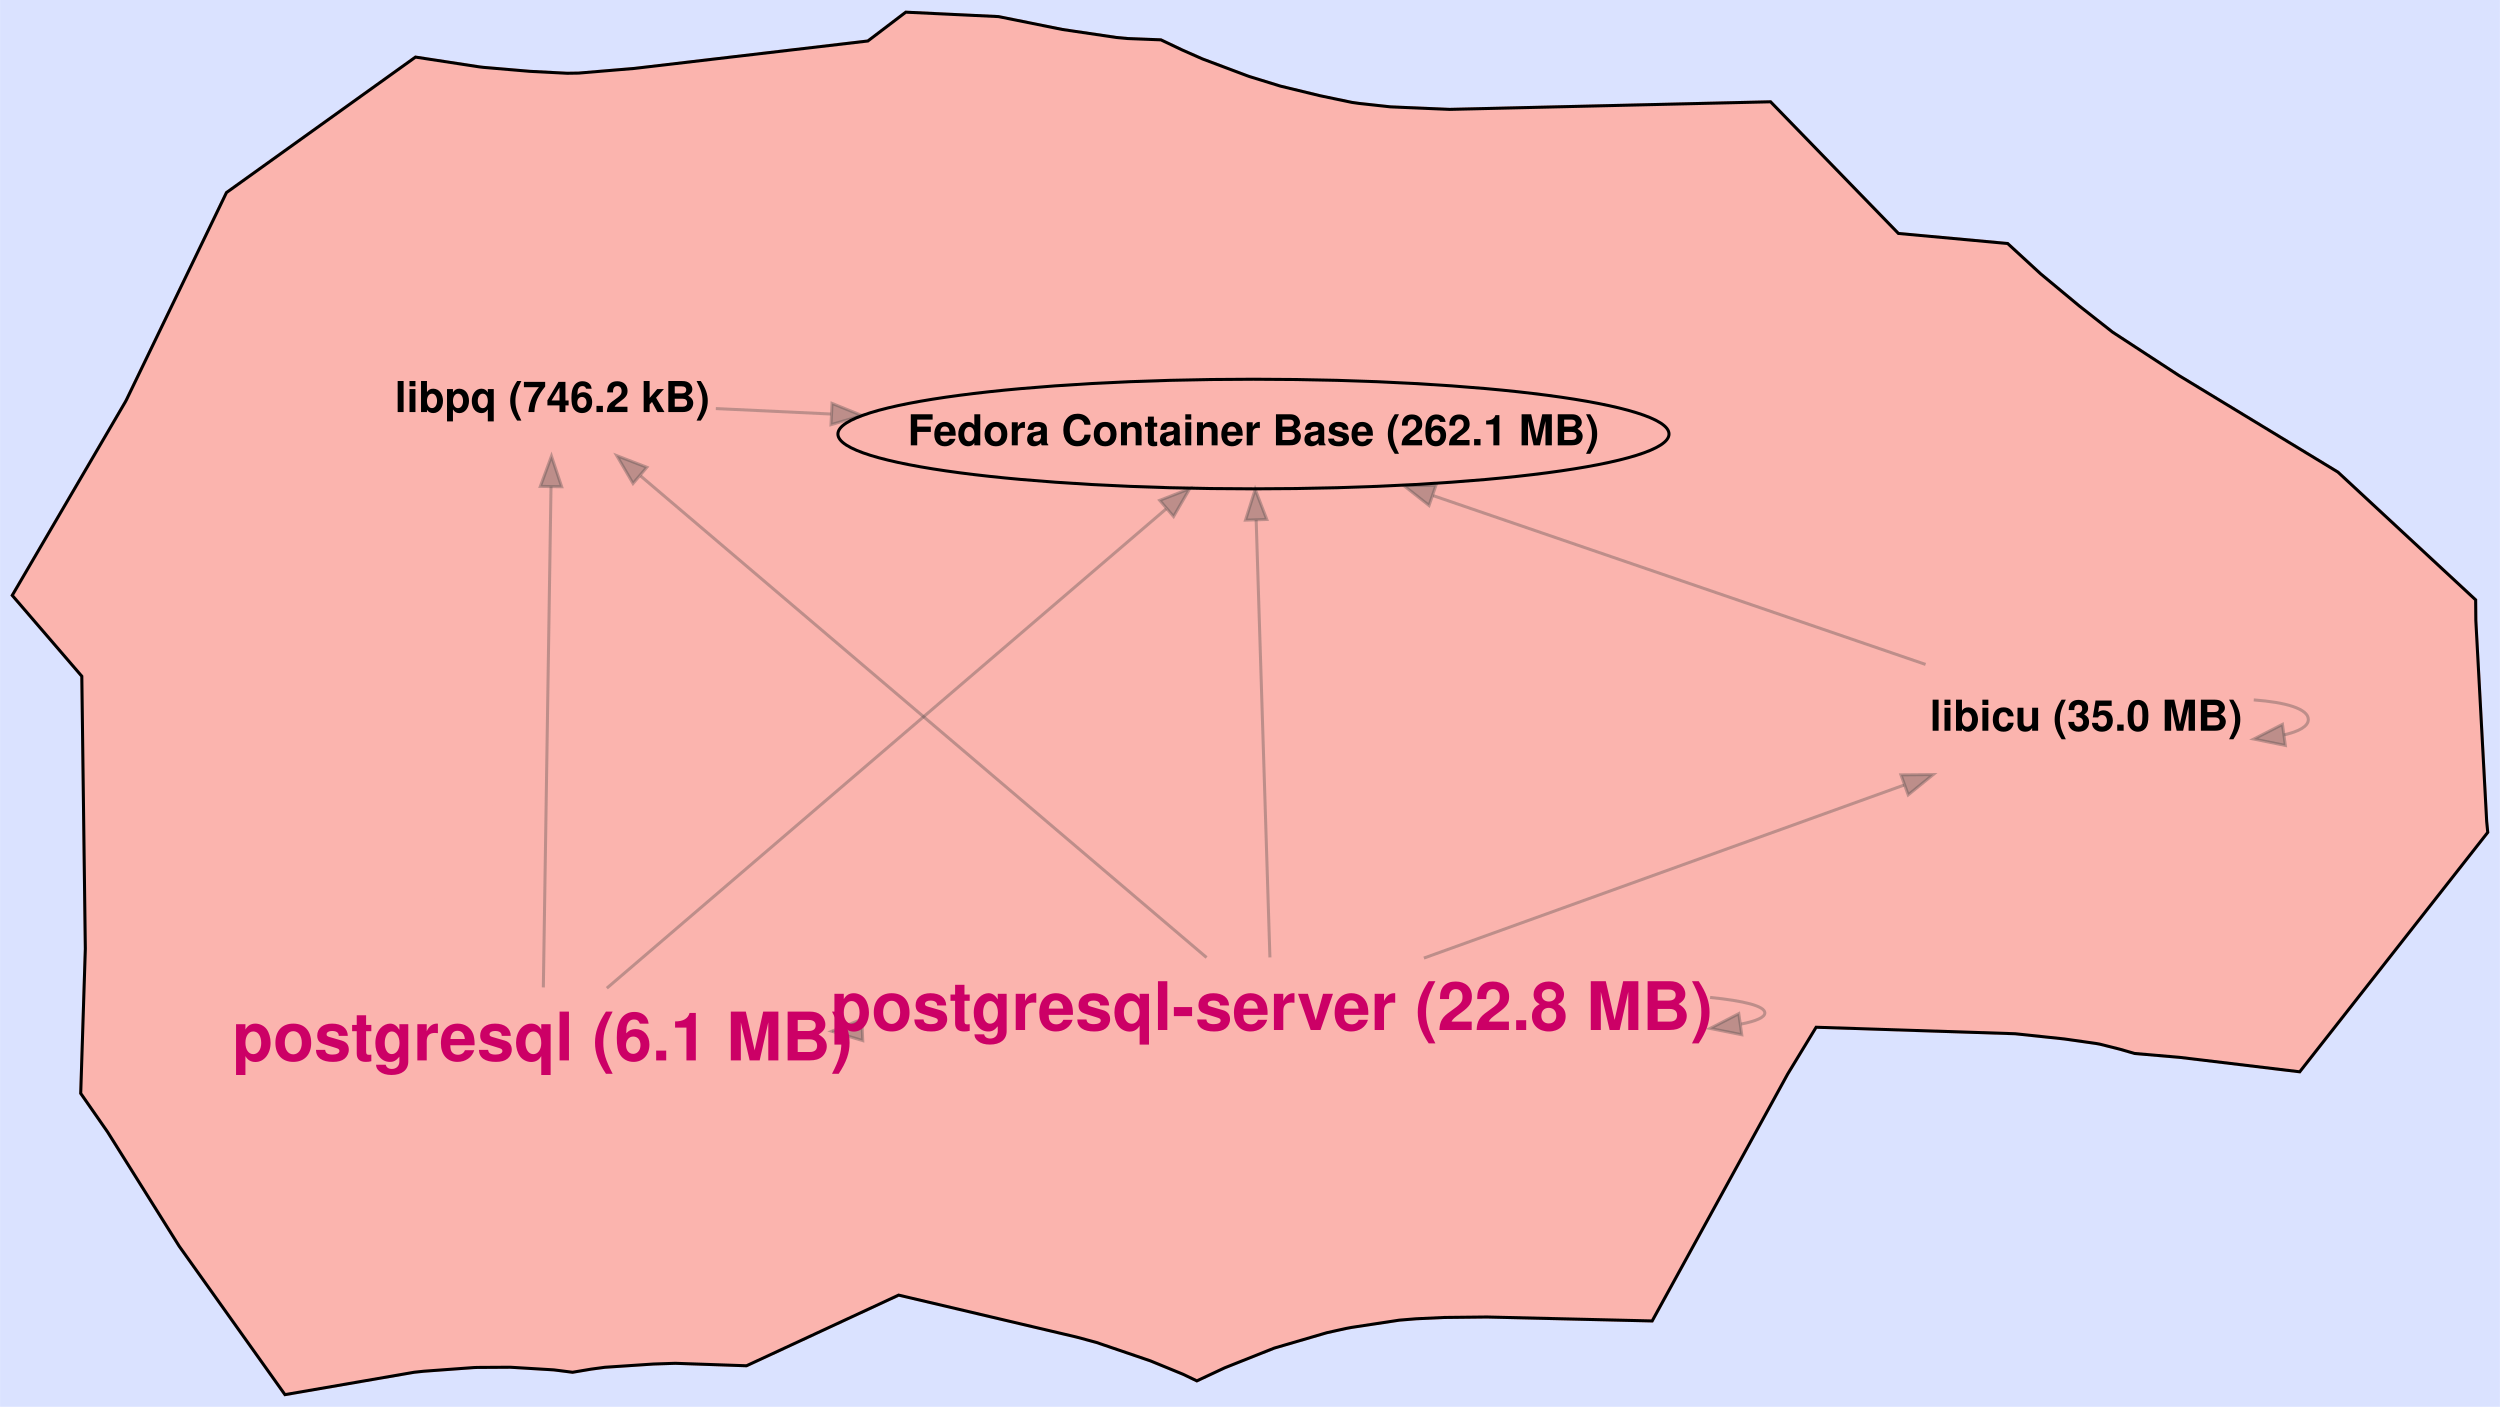
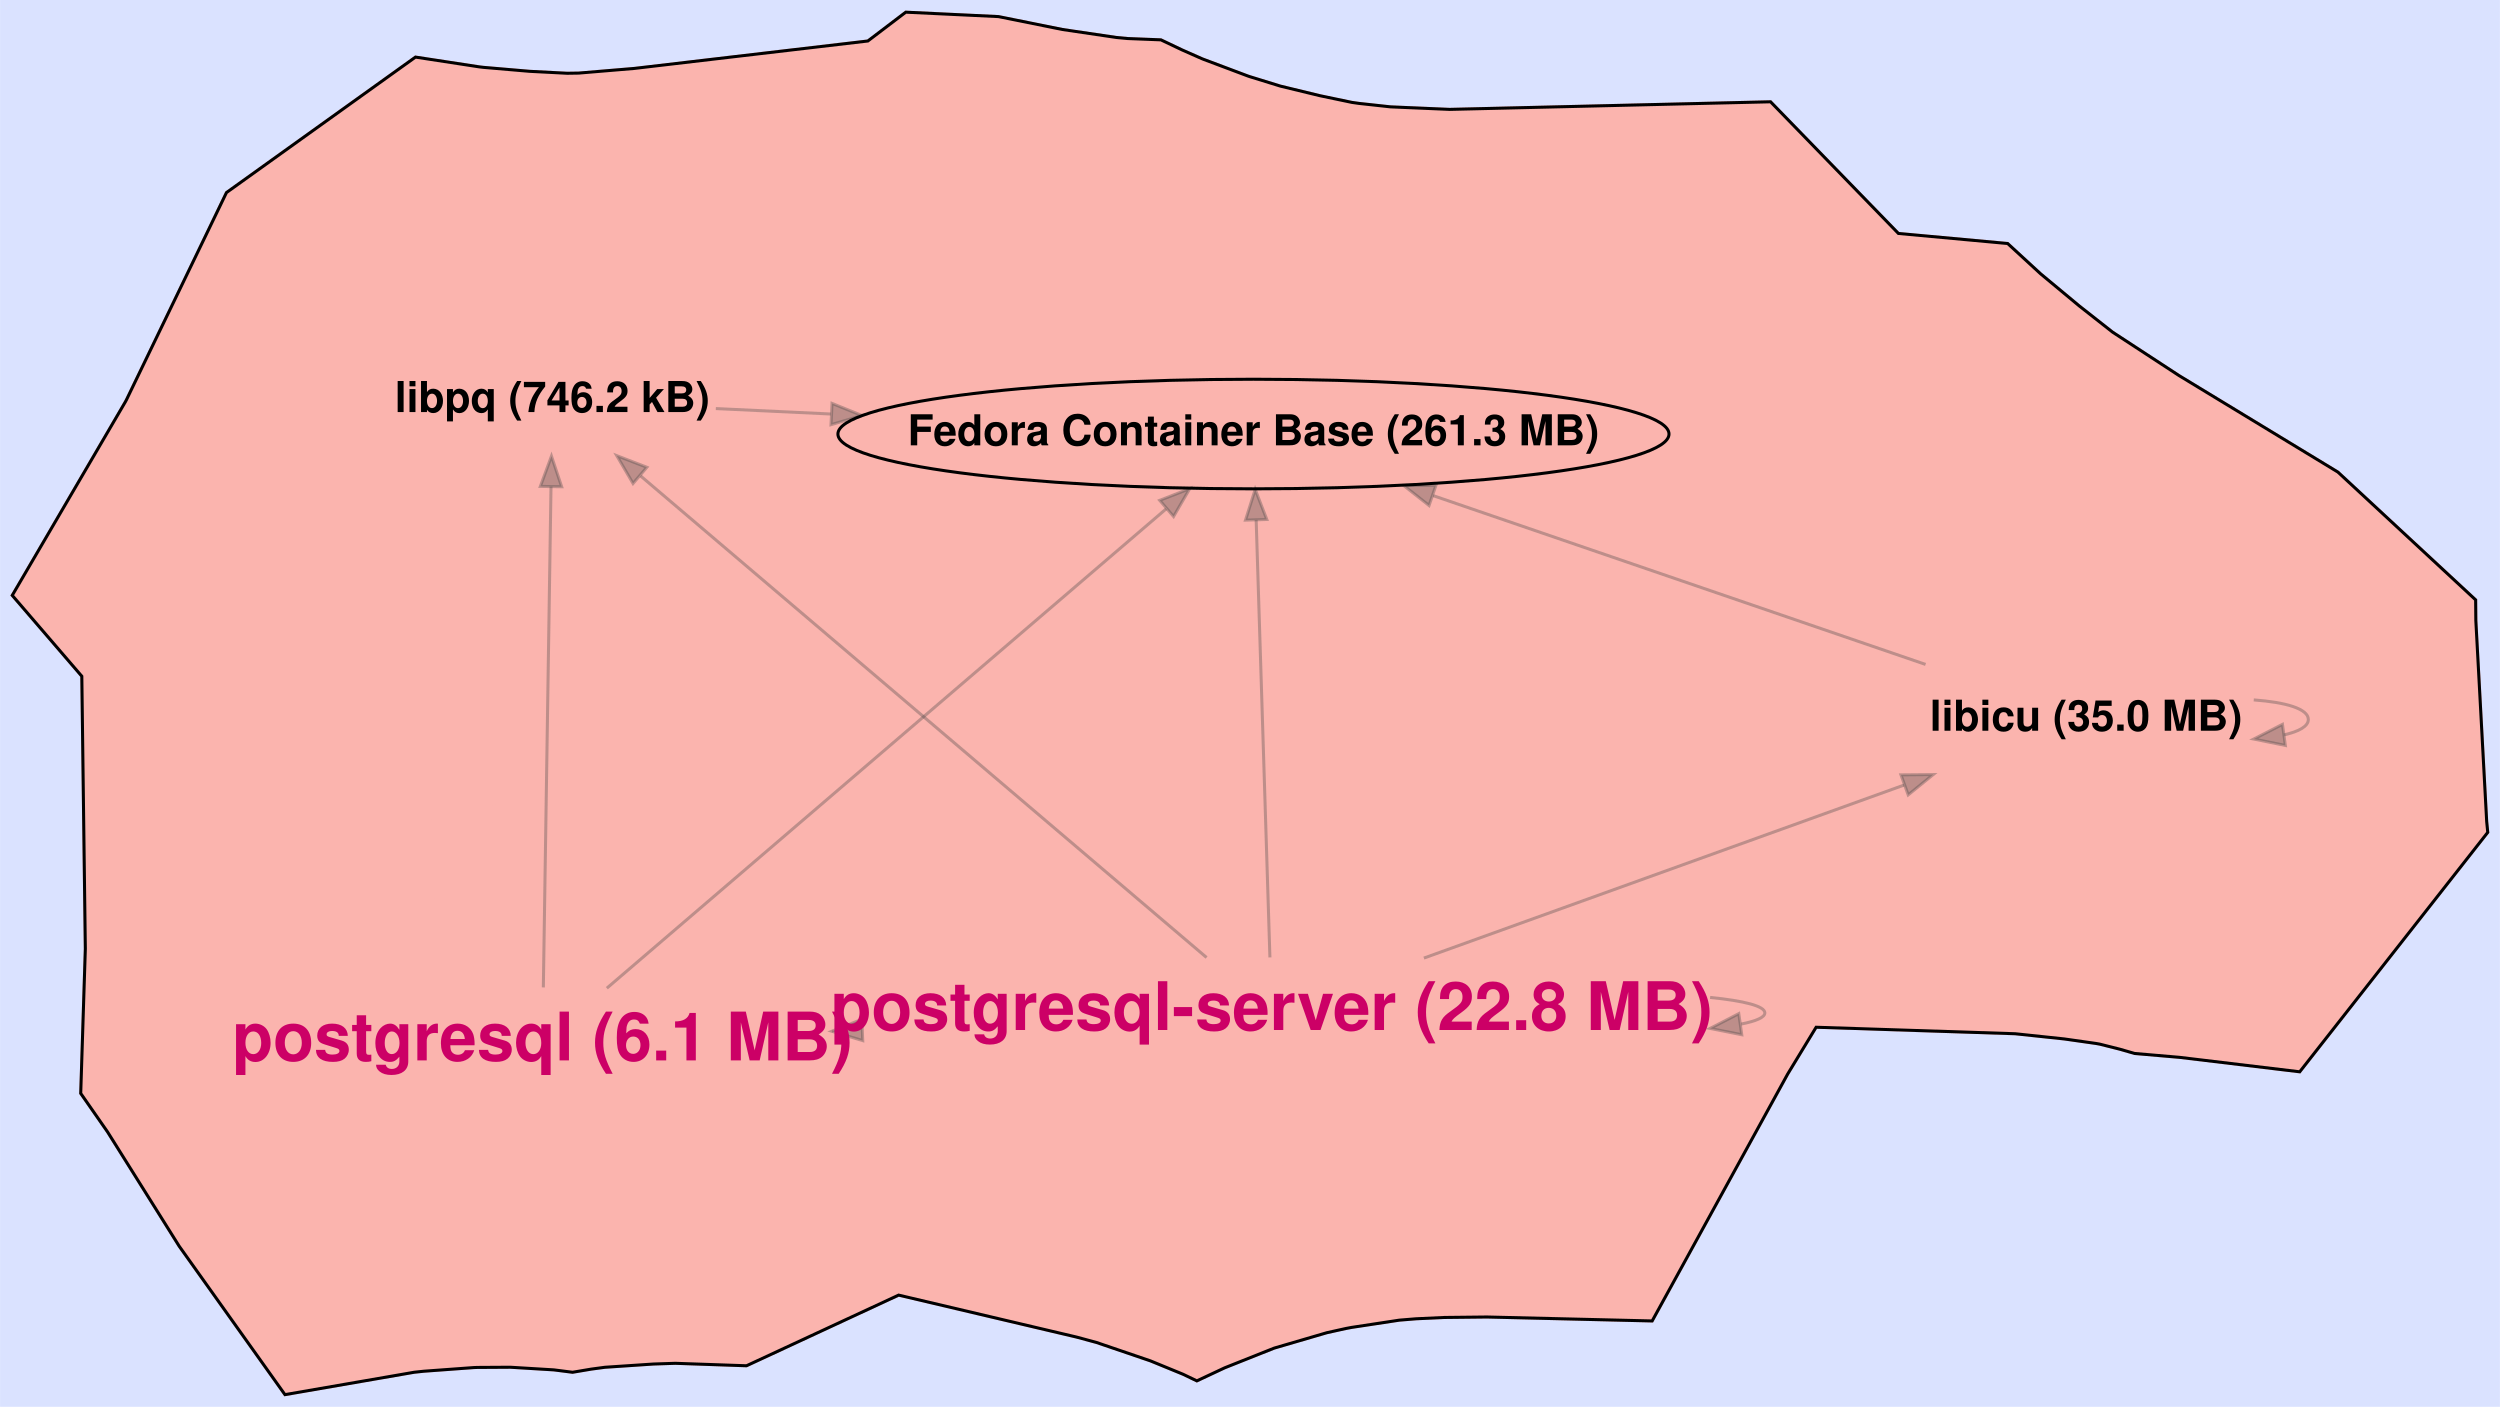
<svg xmlns="http://www.w3.org/2000/svg" width="821pt" height="462pt" viewBox="0.00 0.00 821.15 462.11">
  <g id="graph0" class="graph" transform="scale(1 1) rotate(0) translate(80.671 360.7109)">
    <polygon fill="#dae2ff" stroke="transparent" points="-80.671,101.398 -80.671,-360.711 740.476,-360.711 740.476,101.398 -80.671,101.398" />
    <polygon fill="#fbb4ae" stroke="#fbb4ae" points="58.859,-17.898 55.354,67.553 55.384,90.04 12.913,97.398 -21.828,48.645 -45.357,11.11 -54.18,-1.56 -52.663,-49.045 -53.819,-138.578 -76.671,-165.143 -39.511,-228.72 -39.152,-229.394 -6.303,-297.456 55.787,-341.957 76.687,-338.753 77.352,-233.668 83.562,-229.302 84.542,-229.302 84.673,-229.253 90.459,-229.253 90.885,-229.097 91.038,-229.097 96.879,-233.315 96.879,-233.315 91.038,-229.097 90.885,-229.097 90.459,-229.253 84.673,-229.253 84.542,-229.302 83.562,-229.302 77.352,-233.668 76.687,-338.753 78.093,-338.585 93.289,-337.282 105.628,-336.643 109.413,-336.703 127.627,-338.229 204.382,-347.246 216.83,-356.711 247.289,-355.259 268.29,-351.02 286.067,-348.393 289.704,-348.053 300.644,-347.62 307.52,-344.346 314.288,-341.352 329.153,-335.762 329.762,-335.553 339.878,-332.427 352.872,-329.274 363.39,-327.073 365.726,-326.741 376.046,-325.612 395.471,-324.778 500.897,-327.274 542.894,-284.025 578.339,-280.761 578.766,-280.732 589.623,-270.75 602.376,-260.153 613.236,-251.616 635.094,-237.326 687.25,-205.645 732.501,-163.661 732.56,-156.903 736.127,-90.85 736.476,-87.297 674.713,-8.649 635.253,-13.395 620.487,-14.668 615.628,-16.074 609.041,-17.734 607.782,-17.959 597.386,-19.44 581.246,-21.151 581.981,-47.042 581.981,-47.042 581.246,-21.151 515.86,-23.285 506.522,-7.92 462.004,73.194 407.715,71.892 393.742,72.049 384.488,72.478 378.965,72.929 363.296,75.311 361.437,75.659 355.229,77.036 355.089,77.072 338.01,82.069 343.743,-25.487 337.074,-23.054 337.074,-23.054 343.743,-25.487 338.01,82.069 337.696,82.172 321.583,88.592 312.446,92.878 307.891,90.691 297.23,86.316 279.458,80.255 272.882,78.475 214.486,64.705 164.513,87.913 141.128,87.104 140.996,77.931 140.996,77.931 141.128,87.104 133.985,87.34 118.015,88.409 113.528,89.012 107.38,90.048 101.242,89.264 86.935,88.395 76.048,88.463 74.892,88.509 58.507,89.708 55.384,90.04 55.354,67.553 58.859,-17.898 65.6,-17.898 65.611,-17.902 58.483,-124.008 77.388,-123.447 80.253,-123.554 84.891,-18.124 88.451,-18.124 90.667,-20.485 90.667,-20.485 88.451,-18.124 84.891,-18.124 80.253,-123.554 77.388,-123.447 58.483,-124.008 65.611,-17.902 65.6,-17.898 58.859,-17.898 58.859,-17.898" />
-     <polyline fill="none" stroke="#000000" points="329.153,-335.762 329.762,-335.553 339.878,-332.427 352.872,-329.274 363.39,-327.073 365.726,-326.741 376.046,-325.612 395.471,-324.778 500.897,-327.274 542.894,-284.025 578.339,-280.761 578.766,-280.732 589.623,-270.75 602.376,-260.153 613.236,-251.616 635.094,-237.326 687.25,-205.645 732.501,-163.661 732.56,-156.903 736.127,-90.85 736.476,-87.297 674.713,-8.649 635.253,-13.395 620.487,-14.668 615.628,-16.074 609.041,-17.734 607.782,-17.959 597.386,-19.44 581.246,-21.151 515.86,-23.285 506.522,-7.92 462.004,73.194 407.715,71.892 393.742,72.049 384.488,72.478 378.965,72.929 363.296,75.311 361.437,75.659 355.229,77.036 355.089,77.072 338.01,82.069 337.696,82.172 321.583,88.592 312.446,92.878 307.891,90.691 297.23,86.316 279.458,80.255 272.882,78.475 214.486,64.705 164.513,87.913 141.128,87.104 133.985,87.34 118.015,88.409 113.528,89.012 107.38,90.048 101.242,89.264 86.935,88.395 76.048,88.463 74.892,88.509 58.507,89.708 55.384,90.04 12.913,97.398 -21.828,48.645 -45.357,11.11 -54.18,-1.56 -52.663,-49.045 -53.819,-138.578 -76.671,-165.143 -39.511,-228.72 -39.152,-229.394 -6.303,-297.456 55.787,-341.957 76.687,-338.753 78.093,-338.585 93.289,-337.282 105.628,-336.643 109.413,-336.703 127.627,-338.229 204.382,-347.246 216.83,-356.711 247.289,-355.259 268.29,-351.02 286.067,-348.393 289.704,-348.053 300.644,-347.62 307.52,-344.346 314.288,-341.352 329.153,-335.762 " />
+     <polyline fill="none" stroke="#000000" points="314.288,-341.352 307.52,-344.346 300.644,-347.62 289.704,-348.053 286.067,-348.393 268.29,-351.02 247.289,-355.259 216.83,-356.711 204.382,-347.246 127.627,-338.229 109.413,-336.703 105.628,-336.643 93.289,-337.282 78.093,-338.585 76.687,-338.753 55.787,-341.957 -6.303,-297.456 -39.152,-229.394 -39.511,-228.72 -76.671,-165.143 -53.819,-138.578 -52.663,-49.045 -54.18,-1.56 -45.357,11.11 -21.828,48.645 12.913,97.398 55.384,90.04 58.507,89.708 74.892,88.509 76.048,88.463 86.935,88.395 101.242,89.264 107.38,90.048 113.528,89.012 118.015,88.409 133.985,87.34 141.128,87.104 164.513,87.913 214.486,64.705 272.882,78.475 279.458,80.255 297.23,86.316 307.891,90.691 312.446,92.878 321.583,88.592 337.696,82.172 338.01,82.069 355.089,77.072 355.229,77.036 361.437,75.659 363.296,75.311 378.965,72.929 384.488,72.478 393.742,72.049 407.715,71.892 462.004,73.194 506.522,-7.92 515.86,-23.285 581.246,-21.151 597.386,-19.44 607.782,-17.959 609.041,-17.734 615.628,-16.074 620.487,-14.668 635.253,-13.395 674.713,-8.649 736.476,-87.297 736.127,-90.85 732.56,-156.903 732.501,-163.661 687.25,-205.645 635.094,-237.326 613.236,-251.616 602.376,-260.153 589.623,-270.75 578.766,-280.732 578.339,-280.761 542.894,-284.025 500.897,-327.274 395.471,-324.778 376.046,-325.612 365.726,-326.741 363.39,-327.073 352.872,-329.274 339.878,-332.427 329.762,-335.553 329.153,-335.762 314.288,-341.352 " />
    <g id="edge1" class="edge">
      <path fill="none" stroke="#444444" stroke-opacity="0.333" d="M551.806,-142.458C505.481,-158.339 438.153,-181.42 390.046,-197.912" />
      <polygon fill="#444444" fill-opacity="0.333" stroke="#444444" stroke-opacity="0.333" points="388.715,-194.668 380.391,-201.222 390.985,-201.29 388.715,-194.668" />
    </g>
    <g id="edge2" class="edge">
      <path fill="none" stroke="#444444" stroke-opacity="0.333" d="M659.613,-130.807C670.114,-130.038 677.54,-127.896 677.54,-124.38 677.54,-122.128 674.492,-120.439 669.541,-119.314" />
      <polygon fill="#444444" fill-opacity="0.333" stroke="#444444" stroke-opacity="0.333" points="669.996,-115.844 659.613,-117.953 669.045,-122.779 669.996,-115.844" />
    </g>
    <g id="edge3" class="edge">
      <path fill="none" stroke="#444444" stroke-opacity="0.333" d="M154.437,-226.506C166.088,-225.954 178.926,-225.346 192.203,-224.717" />
      <polygon fill="#444444" fill-opacity="0.333" stroke="#444444" stroke-opacity="0.333" points="192.606,-228.202 202.429,-224.232 192.275,-221.21 192.606,-228.202" />
    </g>
    <g id="edge4" class="edge">
      <path fill="none" stroke="#444444" stroke-opacity="0.333" d="M118.637,-36.114C160.669,-72.135 254.782,-152.788 302.35,-193.553" />
      <polygon fill="#444444" fill-opacity="0.333" stroke="#444444" stroke-opacity="0.333" points="300.248,-196.361 310.119,-200.211 304.803,-191.046 300.248,-196.361" />
    </g>
    <g id="edge5" class="edge">
      <path fill="none" stroke="#444444" stroke-opacity="0.333" d="M97.781,-36.36C98.347,-73.327 99.626,-156.939 100.299,-200.873" />
      <polygon fill="#444444" fill-opacity="0.333" stroke="#444444" stroke-opacity="0.333" points="96.799,-200.937 100.452,-210.883 103.798,-200.83 96.799,-200.937" />
    </g>
    <g id="edge6" class="edge">
      <path fill="none" stroke="#444444" stroke-opacity="0.333" d="M336.447,-46.221C335.4,-79.514 333.172,-150.356 331.927,-189.922" />
      <polygon fill="#444444" fill-opacity="0.333" stroke="#444444" stroke-opacity="0.333" points="328.428,-189.857 331.612,-199.963 335.424,-190.078 328.428,-189.857" />
    </g>
    <g id="edge7" class="edge">
      <path fill="none" stroke="#444444" stroke-opacity="0.333" d="M387.025,-46.005C431.733,-62.115 497.331,-85.751 544.789,-102.851" />
      <polygon fill="#444444" fill-opacity="0.333" stroke="#444444" stroke-opacity="0.333" points="543.733,-106.19 554.327,-106.287 546.106,-99.605 543.733,-106.19" />
    </g>
    <g id="edge8" class="edge">
      <path fill="none" stroke="#444444" stroke-opacity="0.333" d="M315.634,-46.185C273.107,-82.372 177.886,-163.397 129.758,-204.35" />
      <polygon fill="#444444" fill-opacity="0.333" stroke="#444444" stroke-opacity="0.333" points="127.245,-201.892 121.897,-211.038 131.781,-207.224 127.245,-201.892" />
    </g>
    <g id="edge9" class="edge">
      <path fill="none" stroke="#444444" stroke-opacity="0.333" d="M192.853,-21.976C192.803,-21.974 192.754,-21.972 192.704,-21.97" />
      <polygon fill="#444444" fill-opacity="0.333" stroke="#444444" stroke-opacity="0.333" points="202.695,-18.89 192.556,-21.964 202.399,-25.884 202.695,-18.89" />
    </g>
    <g id="edge10" class="edge">
      <path fill="none" stroke="#444444" stroke-opacity="0.333" d="M481.043,-33.077C492.164,-31.952 499.02,-30.256 499.02,-27.988 499.02,-26.535 496.206,-25.317 491.26,-24.333" />
      <polygon fill="#444444" fill-opacity="0.333" stroke="#444444" stroke-opacity="0.333" points="491.433,-20.823 481.043,-22.899 490.46,-27.755 491.433,-20.823" />
    </g>
    <g id="node1" class="node">
      <ellipse fill="none" stroke="#000000" cx="331.04" cy="-218.14" rx="136.5" ry="18" />
-       <text text-anchor="middle" x="331.04" y="-214.44" font-family="Helvetica,sans-Serif" font-weight="bold" font-size="14.00" fill="#000000">Fedora Container Base (262.1 MB)</text>
+       <text text-anchor="middle" x="331.04" y="-214.44" font-family="Helvetica,sans-Serif" font-weight="bold" font-size="14.00" fill="#000000">Fedora Container Base (261.3 MB)</text>
    </g>
    <g id="node2" class="node">
      <text text-anchor="middle" x="604.54" y="-120.68" font-family="Helvetica,sans-Serif" font-weight="bold" font-size="14.00" fill="#000000">libicu (35.0 MB)</text>
    </g>
    <g id="node3" class="node">
      <text text-anchor="middle" x="100.73" y="-225.35" font-family="Helvetica,sans-Serif" font-weight="bold" font-size="14.00" fill="#000000">libpq (746.2 kB)</text>
    </g>
    <g id="node4" class="node">
      <text text-anchor="middle" x="97.5" y="-12.4" font-family="Helvetica,sans-Serif" font-weight="bold" font-size="22.00" fill="#cc0066">postgresql (6.1 MB)</text>
    </g>
    <g id="node5" class="node">
      <text text-anchor="middle" x="337.02" y="-22.388" font-family="Helvetica,sans-Serif" font-weight="bold" font-size="22.00" fill="#cc0066">postgresql-server (22.8 MB)</text>
    </g>
  </g>
</svg>
